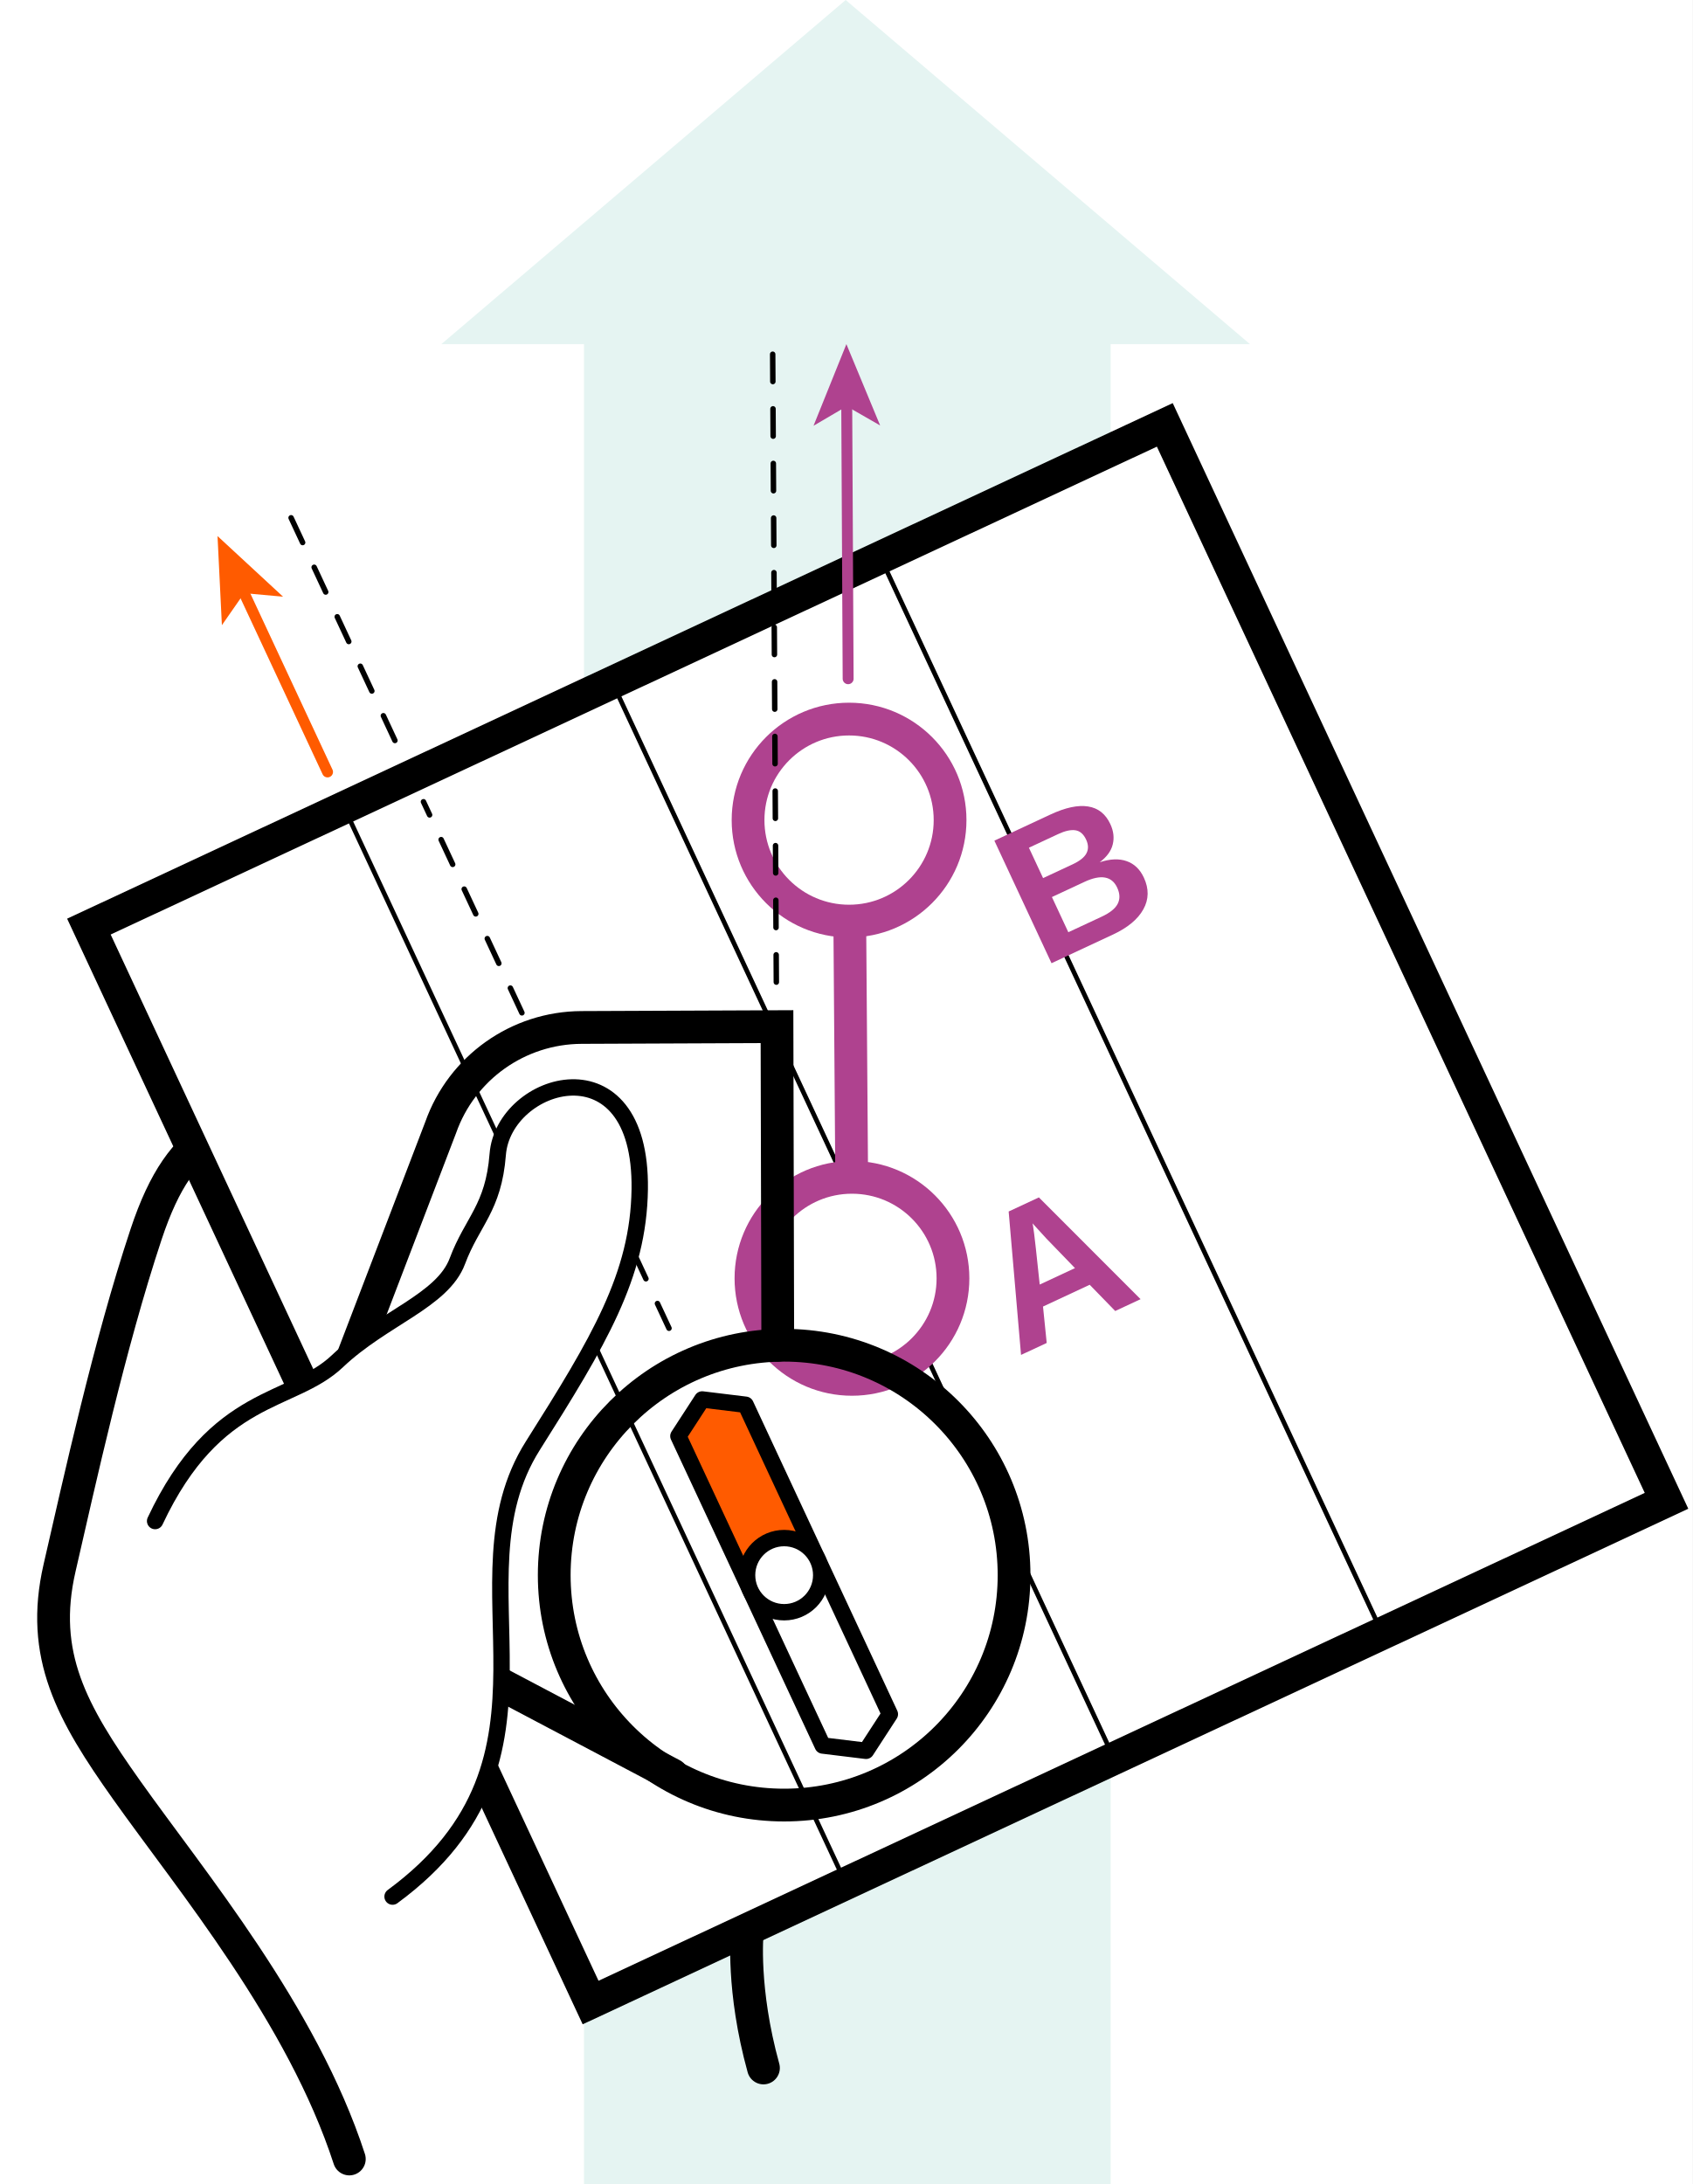
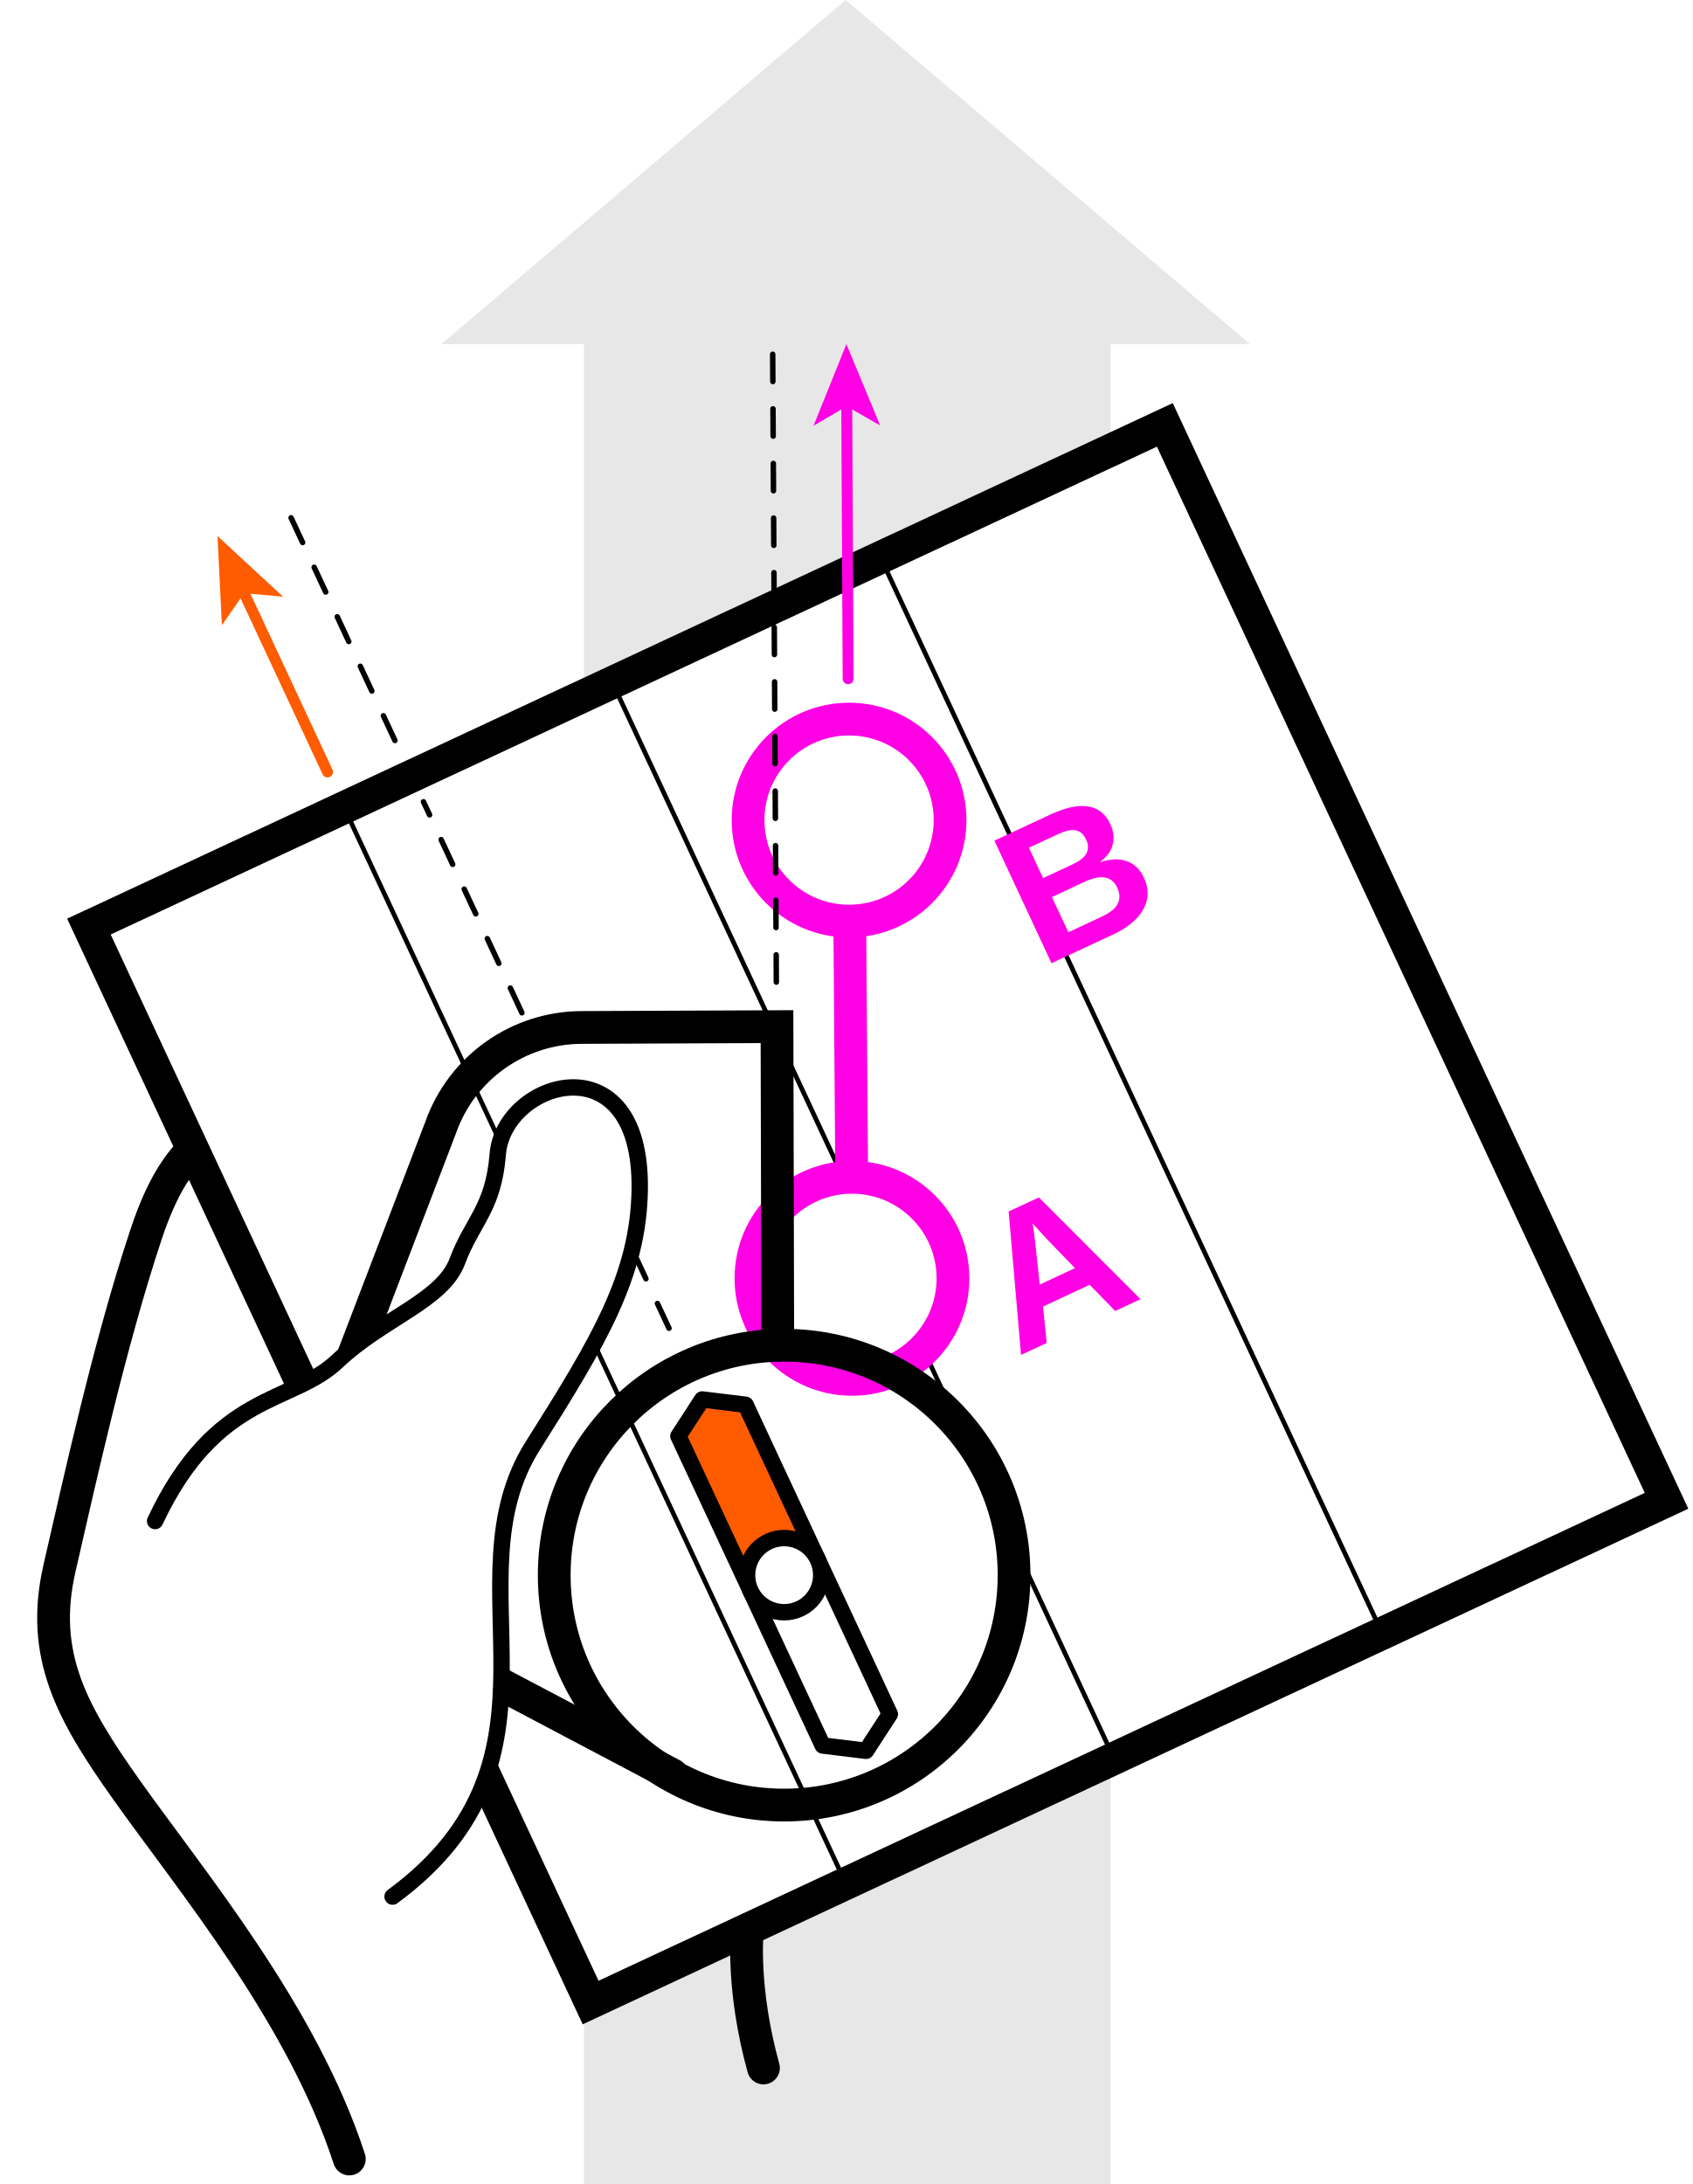
- <svg xmlns="http://www.w3.org/2000/svg" id="Layer_1" data-name="Layer 1" viewBox="0 0 310 400">
+ <svg xmlns="http://www.w3.org/2000/svg" id="Layer_1" version="1.1" viewBox="0 0 310 400">
  <defs>
    <style>
-       .cls-1, .cls-2, .cls-3, .cls-4, .cls-5, .cls-6, .cls-7, .cls-8, .cls-9, .cls-10 {
+       .st0, .st1, .st2, .st3, .st4, .st5, .st6, .st7, .st8 {
        stroke-miterlimit: 10;
      }

-       .cls-1, .cls-2, .cls-3, .cls-5, .cls-6, .cls-11, .cls-8 {
+       .st0, .st1, .st2, .st4 {
+         stroke-width: 6px;
+       }
+ 
+       .st0, .st1, .st3, .st9, .st5, .st6, .st7 {
        fill: none;
      }

-       .cls-1, .cls-3, .cls-5, .cls-7, .cls-11, .cls-8, .cls-10 {
+       .st0, .st2, .st5 {
+         stroke: #ff00e5;
+       }
+ 
+       .st1, .st3, .st4, .st9, .st10, .st7, .st8 {
+         stroke: #000;
+       }
+ 
+       .st1, .st3, .st4, .st9, .st5, .st6, .st8 {
        stroke-linecap: round;
      }

-       .cls-1, .cls-4, .cls-6 {
-         stroke: #af428f;
+       .st2, .st11, .st4, .st10, .st8 {
+         fill: #fff;
      }

-       .cls-1, .cls-8 {
+       .st3 {
+         stroke-dasharray: 5 5;
+       }
+ 
+       .st12, .st13, .st14 {
+         isolation: isolate;
+       }
+ 
+       .st9 {
+         stroke-linejoin: round;
+       }
+ 
+       .st9, .st8 {
+         stroke-width: 3px;
+       }
+ 
+       .st10 {
+         stroke-miterlimit: 10;
+         stroke-width: 6px;
+       }
+ 
+       .st5, .st6 {
        stroke-width: 2px;
      }

-       .cls-12 {
-         letter-spacing: -.04em;
+       .st6 {
+         stroke: #ff5b00;
      }

-       .cls-12, .cls-13 {
+       .st15 {
+         fill: #ff5b00;
+       }
+ 
+       .st7 {
+         stroke-width: .85px;
+       }
+ 
+       .st16 {
+         fill: #e7e7e7;
+       }
+ 
+       .st13, .st14 {
        font-family: Arial-BoldMT, Arial;
        font-size: 36px;
        font-weight: 700;
      }

-       .cls-12, .cls-13, .cls-14 {
-         fill: #af428f;
+       .st13, .st14, .st17 {
+         fill: #ff00e5;
      }

-       .cls-2 {
-         stroke-width: .85px;
-       }
- 
-       .cls-2, .cls-3, .cls-5, .cls-7, .cls-11, .cls-9, .cls-10 {
-         stroke: #000;
-       }
- 
-       .cls-3, .cls-4, .cls-6, .cls-7, .cls-9 {
-         stroke-width: 6px;
-       }
- 
-       .cls-15, .cls-4, .cls-7, .cls-9, .cls-10 {
-         fill: #fff;
-       }
- 
-       .cls-5 {
-         stroke-dasharray: 5 5;
-       }
- 
-       .cls-11 {
-         stroke-linejoin: round;
-       }
- 
-       .cls-11, .cls-10 {
-         stroke-width: 3px;
-       }
- 
-       .cls-8 {
-         stroke: #ff5b00;
-       }
- 
-       .cls-16 {
-         fill: #ff5b00;
-       }
- 
-       .cls-17 {
-         fill: #e5f4f2;
+       .st14 {
+         letter-spacing: -.04em;
      }
    </style>
  </defs>
-   <rect class="cls-15" width="310" height="400" />
-   <rect class="cls-17" x="106.96" y="52.38" width="96.46" height="347.62" />
-   <polygon class="cls-17" points="154.89 0 80.83 63.03 228.94 63.03 154.89 0" />
-   <path class="cls-7" d="M61.18,197.28c-19.28,8.66-27.67,8.45-34.42,28.77-6.75,20.31-12.17,45.14-15.85,61.11-3.68,15.97,2.24,26.53,12.31,40.72,11.81,16.65,32.12,40.97,40.76,67.54" />
-   <rect class="cls-15" x="52.06" y="113.57" width="217.43" height="217.43" transform="translate(-78.88 88.77) rotate(-25)" />
-   <rect class="cls-9" x="52.04" y="113.57" width="217.43" height="217.43" transform="translate(-78.88 88.77) rotate(-25)" />
-   <line class="cls-2" x1="112.39" y1="125.5" x2="204.04" y2="322.06" />
-   <line class="cls-2" x1="161.27" y1="102.1" x2="253.13" y2="299.08" />
-   <line class="cls-2" x1="63.03" y1="147.91" x2="154.89" y2="344.89" />
-   <circle class="cls-4" cx="156.04" cy="234.13" r="18.5" />
-   <text class="cls-12" transform="translate(186.2 248.53) rotate(-25)">
-     <tspan x="0" y="0">A</tspan>
-   </text>
-   <line class="cls-6" x1="155.99" y1="215.63" x2="155.64" y2="168.7" />
-   <circle class="cls-4" cx="155.51" cy="150.2" r="18.5" />
-   <path class="cls-7" d="M136.85,354.06s-1.01,10.28,2.98,24.69" />
+   <rect class="st11" y="0" width="310" height="400" />
+   <rect class="st16" x="106.96" y="52.38" width="96.46" height="347.62" />
+   <polygon class="st16" points="154.89 0 80.83 63.03 228.94 63.03 154.89 0" />
+   <path class="st4" d="M61.18,197.28c-19.28,8.66-27.67,8.45-34.42,28.77-6.75,20.31-12.17,45.14-15.85,61.11s2.24,26.53,12.31,40.72c11.81,16.65,32.12,40.97,40.76,67.54" />
+   <rect class="st11" x="52.06" y="113.57" width="217.43" height="217.43" transform="translate(-78.88 88.77) rotate(-25)" />
+   <rect class="st10" x="52.04" y="113.58" width="217.43" height="217.43" transform="translate(-78.88 88.76) rotate(-25)" />
+   <line class="st7" x1="112.39" y1="125.5" x2="204.04" y2="322.06" />
+   <line class="st7" x1="161.27" y1="102.1" x2="253.13" y2="299.08" />
+   <line class="st7" x1="63.03" y1="147.91" x2="154.89" y2="344.89" />
+   <circle class="st2" cx="156.04" cy="234.13" r="18.5" />
+   <g class="st12">
+     <text class="st14" transform="translate(186.2 248.53) rotate(-25)">
+       <tspan x="0" y="0">A</tspan>
+     </text>
+   </g>
+   <line class="st0" x1="155.99" y1="215.63" x2="155.64" y2="168.7" />
+   <circle class="st2" cx="155.51" cy="150.2" r="18.5" />
+   <path class="st4" d="M136.85,354.06s-1.01,10.28,2.98,24.69" />
  <g>
-     <line class="cls-1" x1="155.08" y1="73.62" x2="155.34" y2="124.31" />
-     <polygon class="cls-14" points="155.02 63.03 149 77.98 155.08 74.41 161.2 77.92 155.02 63.03" />
+     <line class="st5" x1="155.08" y1="73.62" x2="155.34" y2="124.31" />
+     <polygon class="st17" points="155.02 63.03 149 77.98 155.08 74.41 161.2 77.92 155.02 63.03" />
  </g>
-   <line class="cls-5" x1="141.52" y1="64.88" x2="142.19" y2="180.25" />
-   <text class="cls-13" transform="translate(190.41 177.43) rotate(-25)">
-     <tspan x="0" y="0">B</tspan>
-   </text>
-   <line class="cls-5" x1="72.33" y1="135.62" x2="52.89" y2="93.92" />
-   <line class="cls-5" x1="95.59" y1="185.5" x2="77.56" y2="146.84" />
+   <line class="st3" x1="141.52" y1="64.88" x2="142.19" y2="180.25" />
+   <g class="st12">
+     <text class="st13" transform="translate(190.41 177.43) rotate(-25)">
+       <tspan x="0" y="0">B</tspan>
+     </text>
+   </g>
+   <line class="st3" x1="72.33" y1="135.62" x2="52.89" y2="93.92" />
+   <line class="st3" x1="95.59" y1="185.5" x2="77.56" y2="146.84" />
  <g>
-     <line class="cls-8" x1="59.99" y1="141.38" x2="44.38" y2="107.91" />
-     <polygon class="cls-16" points="39.84 98.18 51.84 109.28 44.72 108.64 40.64 114.5 39.84 98.18" />
+     <line class="st6" x1="59.99" y1="141.38" x2="44.38" y2="107.91" />
+     <polygon class="st15" points="39.84 98.18 51.84 109.28 44.72 108.64 40.64 114.5 39.84 98.18" />
  </g>
-   <line class="cls-5" x1="122.53" y1="243.27" x2="102.37" y2="200.03" />
+   <line class="st3" x1="122.53" y1="243.27" x2="102.37" y2="200.03" />
  <g>
-     <path class="cls-3" d="M142.45,246.4l-.14-58.37-35.81.15c-11.6.05-21.93,7.38-25.79,18.32l-30.62,80,73.03,38.55" />
-     <circle class="cls-3" cx="143.62" cy="288.49" r="42.11" />
-     <path class="cls-10" d="M28.41,278.58c11.17-23.77,25.04-21.36,33.38-29.27,8.34-7.91,19.26-11.06,21.98-18.34,2.72-7.28,6.62-9.68,7.39-19.53,1.06-13.6,26.38-21.25,26.01,6.36-.22,15.83-7.53,27.9-19.59,47-15.76,24.95,9.07,57.03-25.68,82.56" />
+     <path class="st1" d="M142.45,246.4l-.14-58.37-35.81.15c-11.6.05-21.93,7.38-25.79,18.32l-30.62,80,73.03,38.55" />
+     <circle class="st1" cx="143.62" cy="288.49" r="42.11" />
+     <path class="st8" d="M28.41,278.58c11.17-23.77,25.04-21.36,33.38-29.27,8.34-7.91,19.26-11.06,21.98-18.34s6.62-9.68,7.39-19.53c1.06-13.6,26.38-21.25,26.01,6.36-.22,15.83-7.53,27.9-19.59,47-15.76,24.95,9.07,57.03-25.68,82.56" />
    <g>
-       <polygon class="cls-15" points="137.47 291.36 145.77 309.17 150.68 319.69 158.62 320.66 162.98 313.95 158.08 303.43 149.77 285.62 137.47 291.36" />
-       <polygon class="cls-16" points="149.77 285.62 141.46 267.8 136.56 257.28 128.61 256.31 124.25 263.02 129.16 273.54 137.47 291.36 149.77 285.62" />
-       <polygon class="cls-11" points="128.61 256.31 124.25 263.02 129.16 273.54 145.77 309.17 150.68 319.69 158.62 320.66 162.98 313.95 158.08 303.43 141.46 267.8 136.56 257.28 128.61 256.31" />
-       <circle class="cls-10" cx="143.62" cy="288.49" r="6.79" />
+       <polygon class="st11" points="137.47 291.36 145.77 309.17 150.68 319.69 158.62 320.66 162.98 313.95 158.08 303.43 149.77 285.62 137.47 291.36" />
+       <polygon class="st15" points="149.77 285.62 141.46 267.8 136.56 257.28 128.61 256.31 124.25 263.02 129.16 273.54 137.47 291.36 149.77 285.62" />
+       <polygon class="st9" points="128.61 256.31 124.25 263.02 129.16 273.54 145.77 309.17 150.68 319.69 158.62 320.66 162.98 313.95 158.08 303.43 141.46 267.8 136.56 257.28 128.61 256.31" />
+       <circle class="st8" cx="143.62" cy="288.49" r="6.79" />
    </g>
  </g>
</svg>
